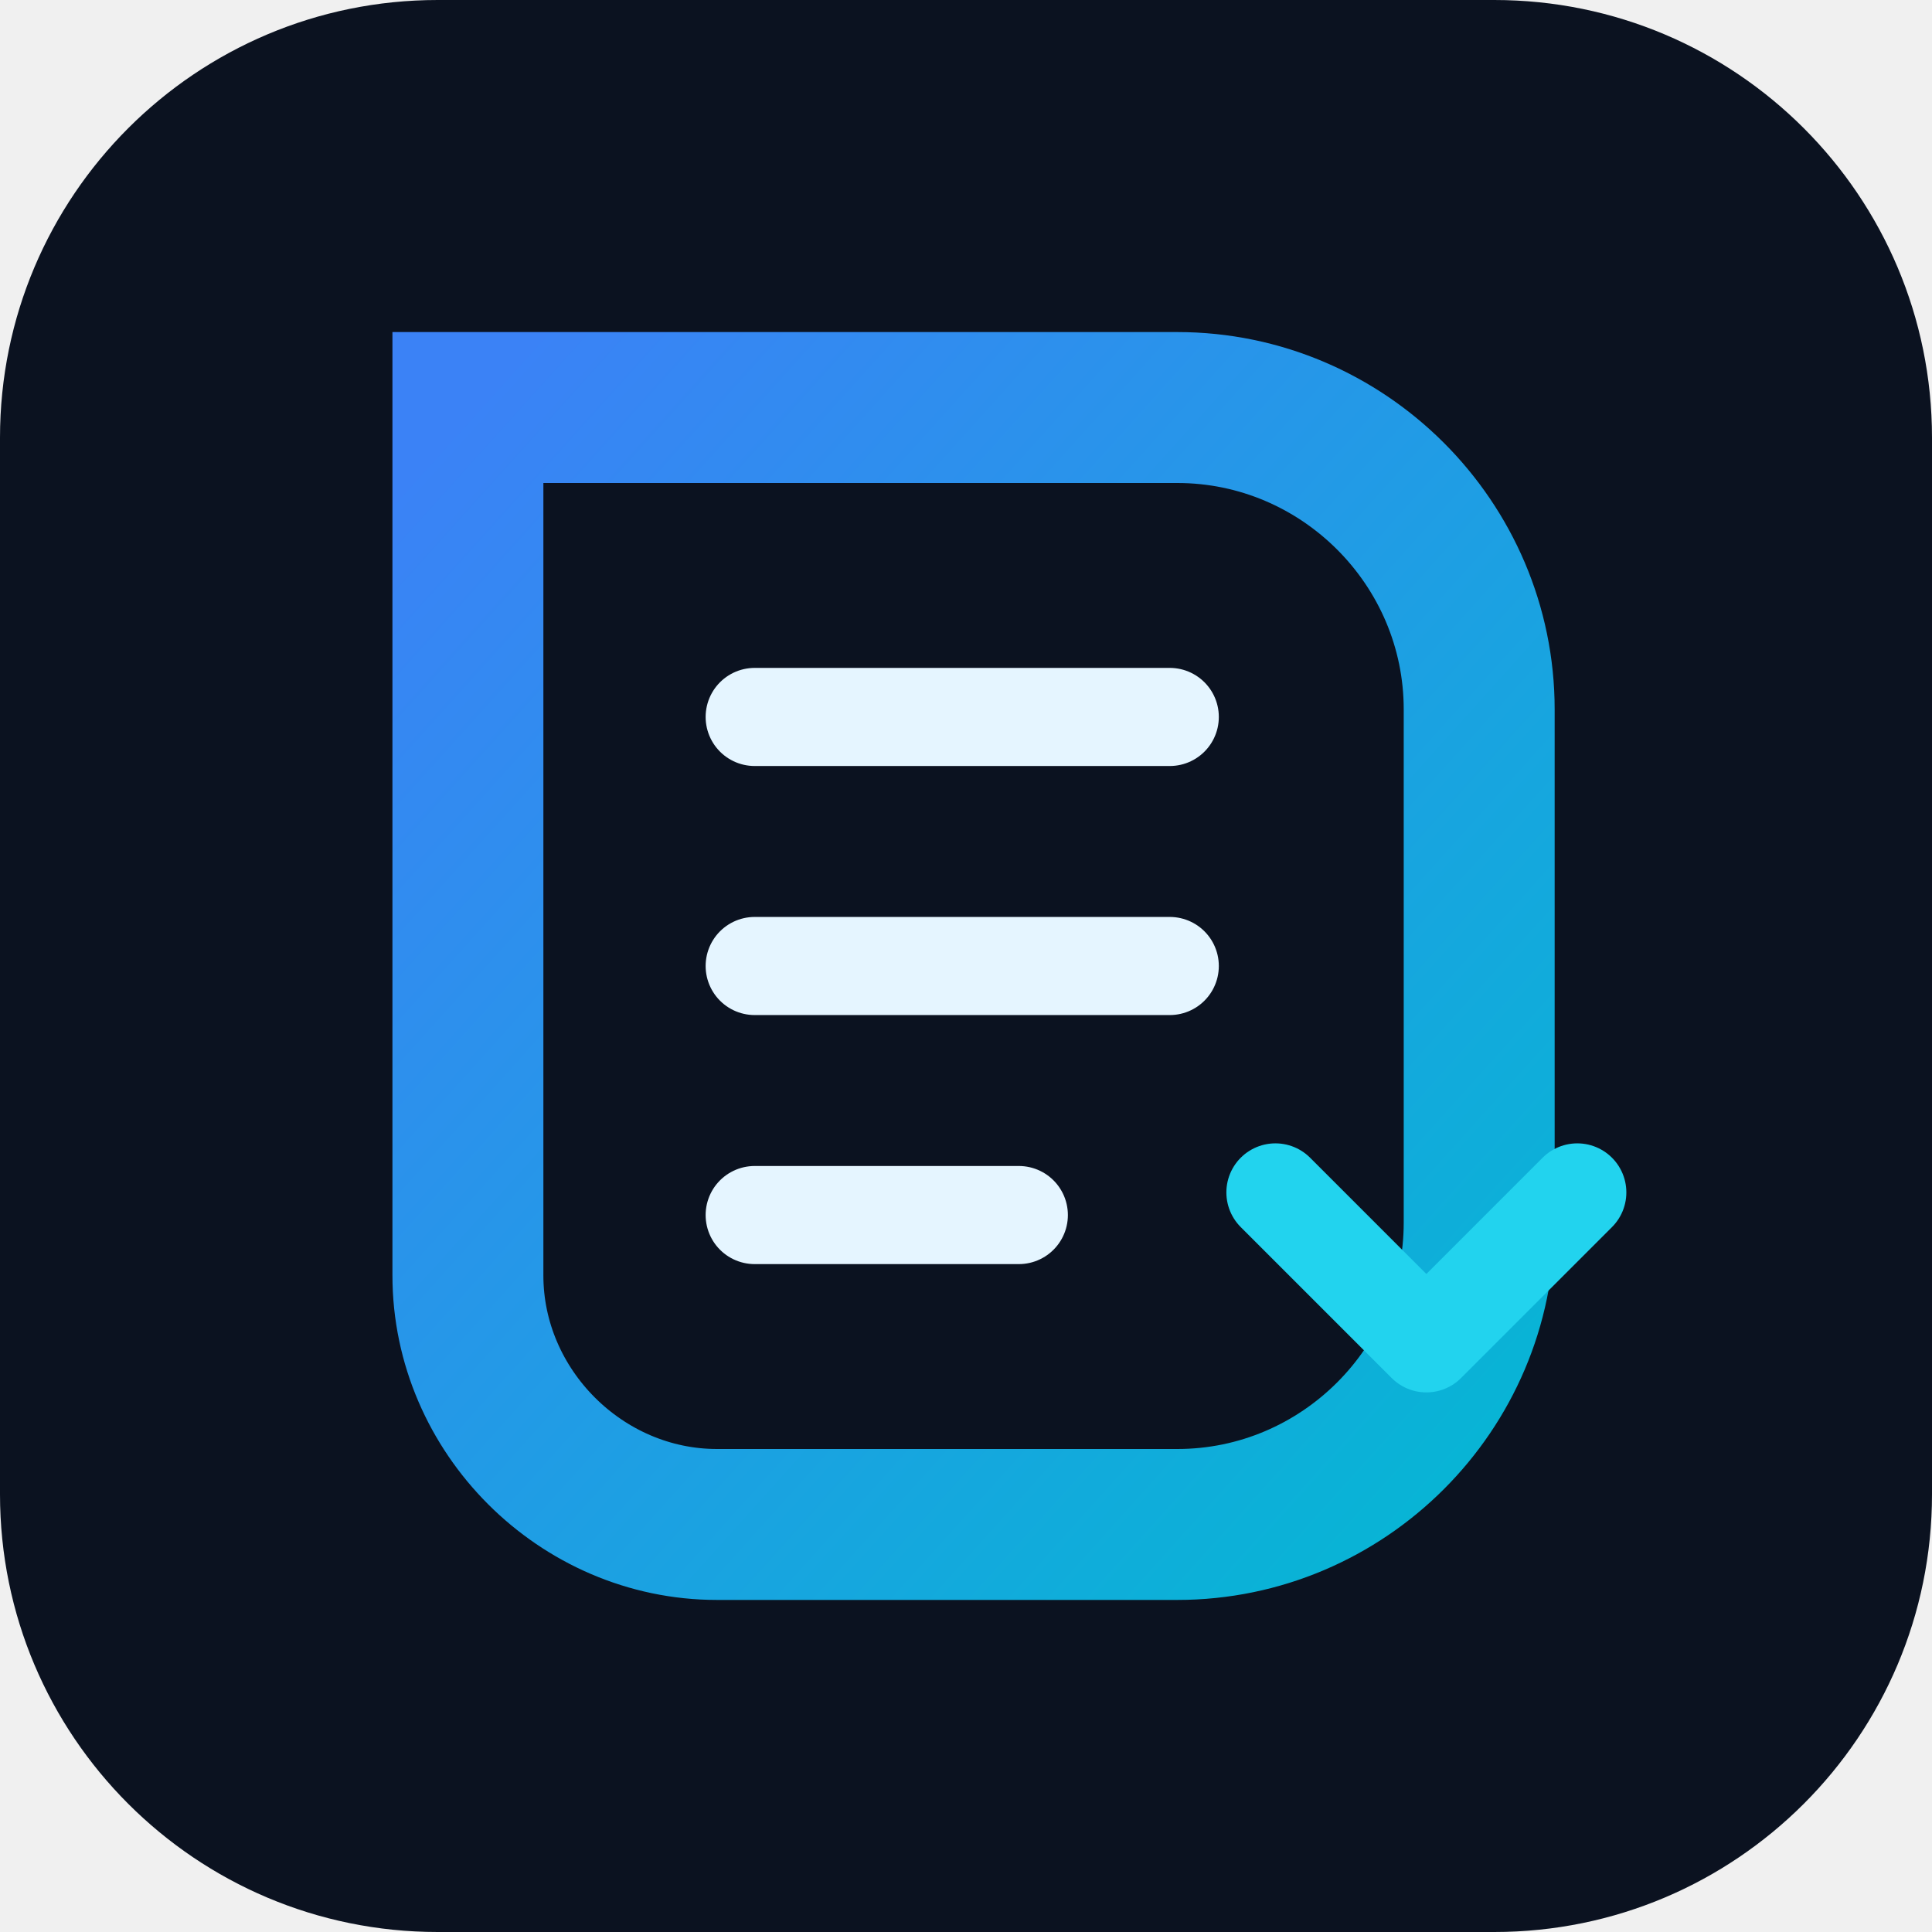
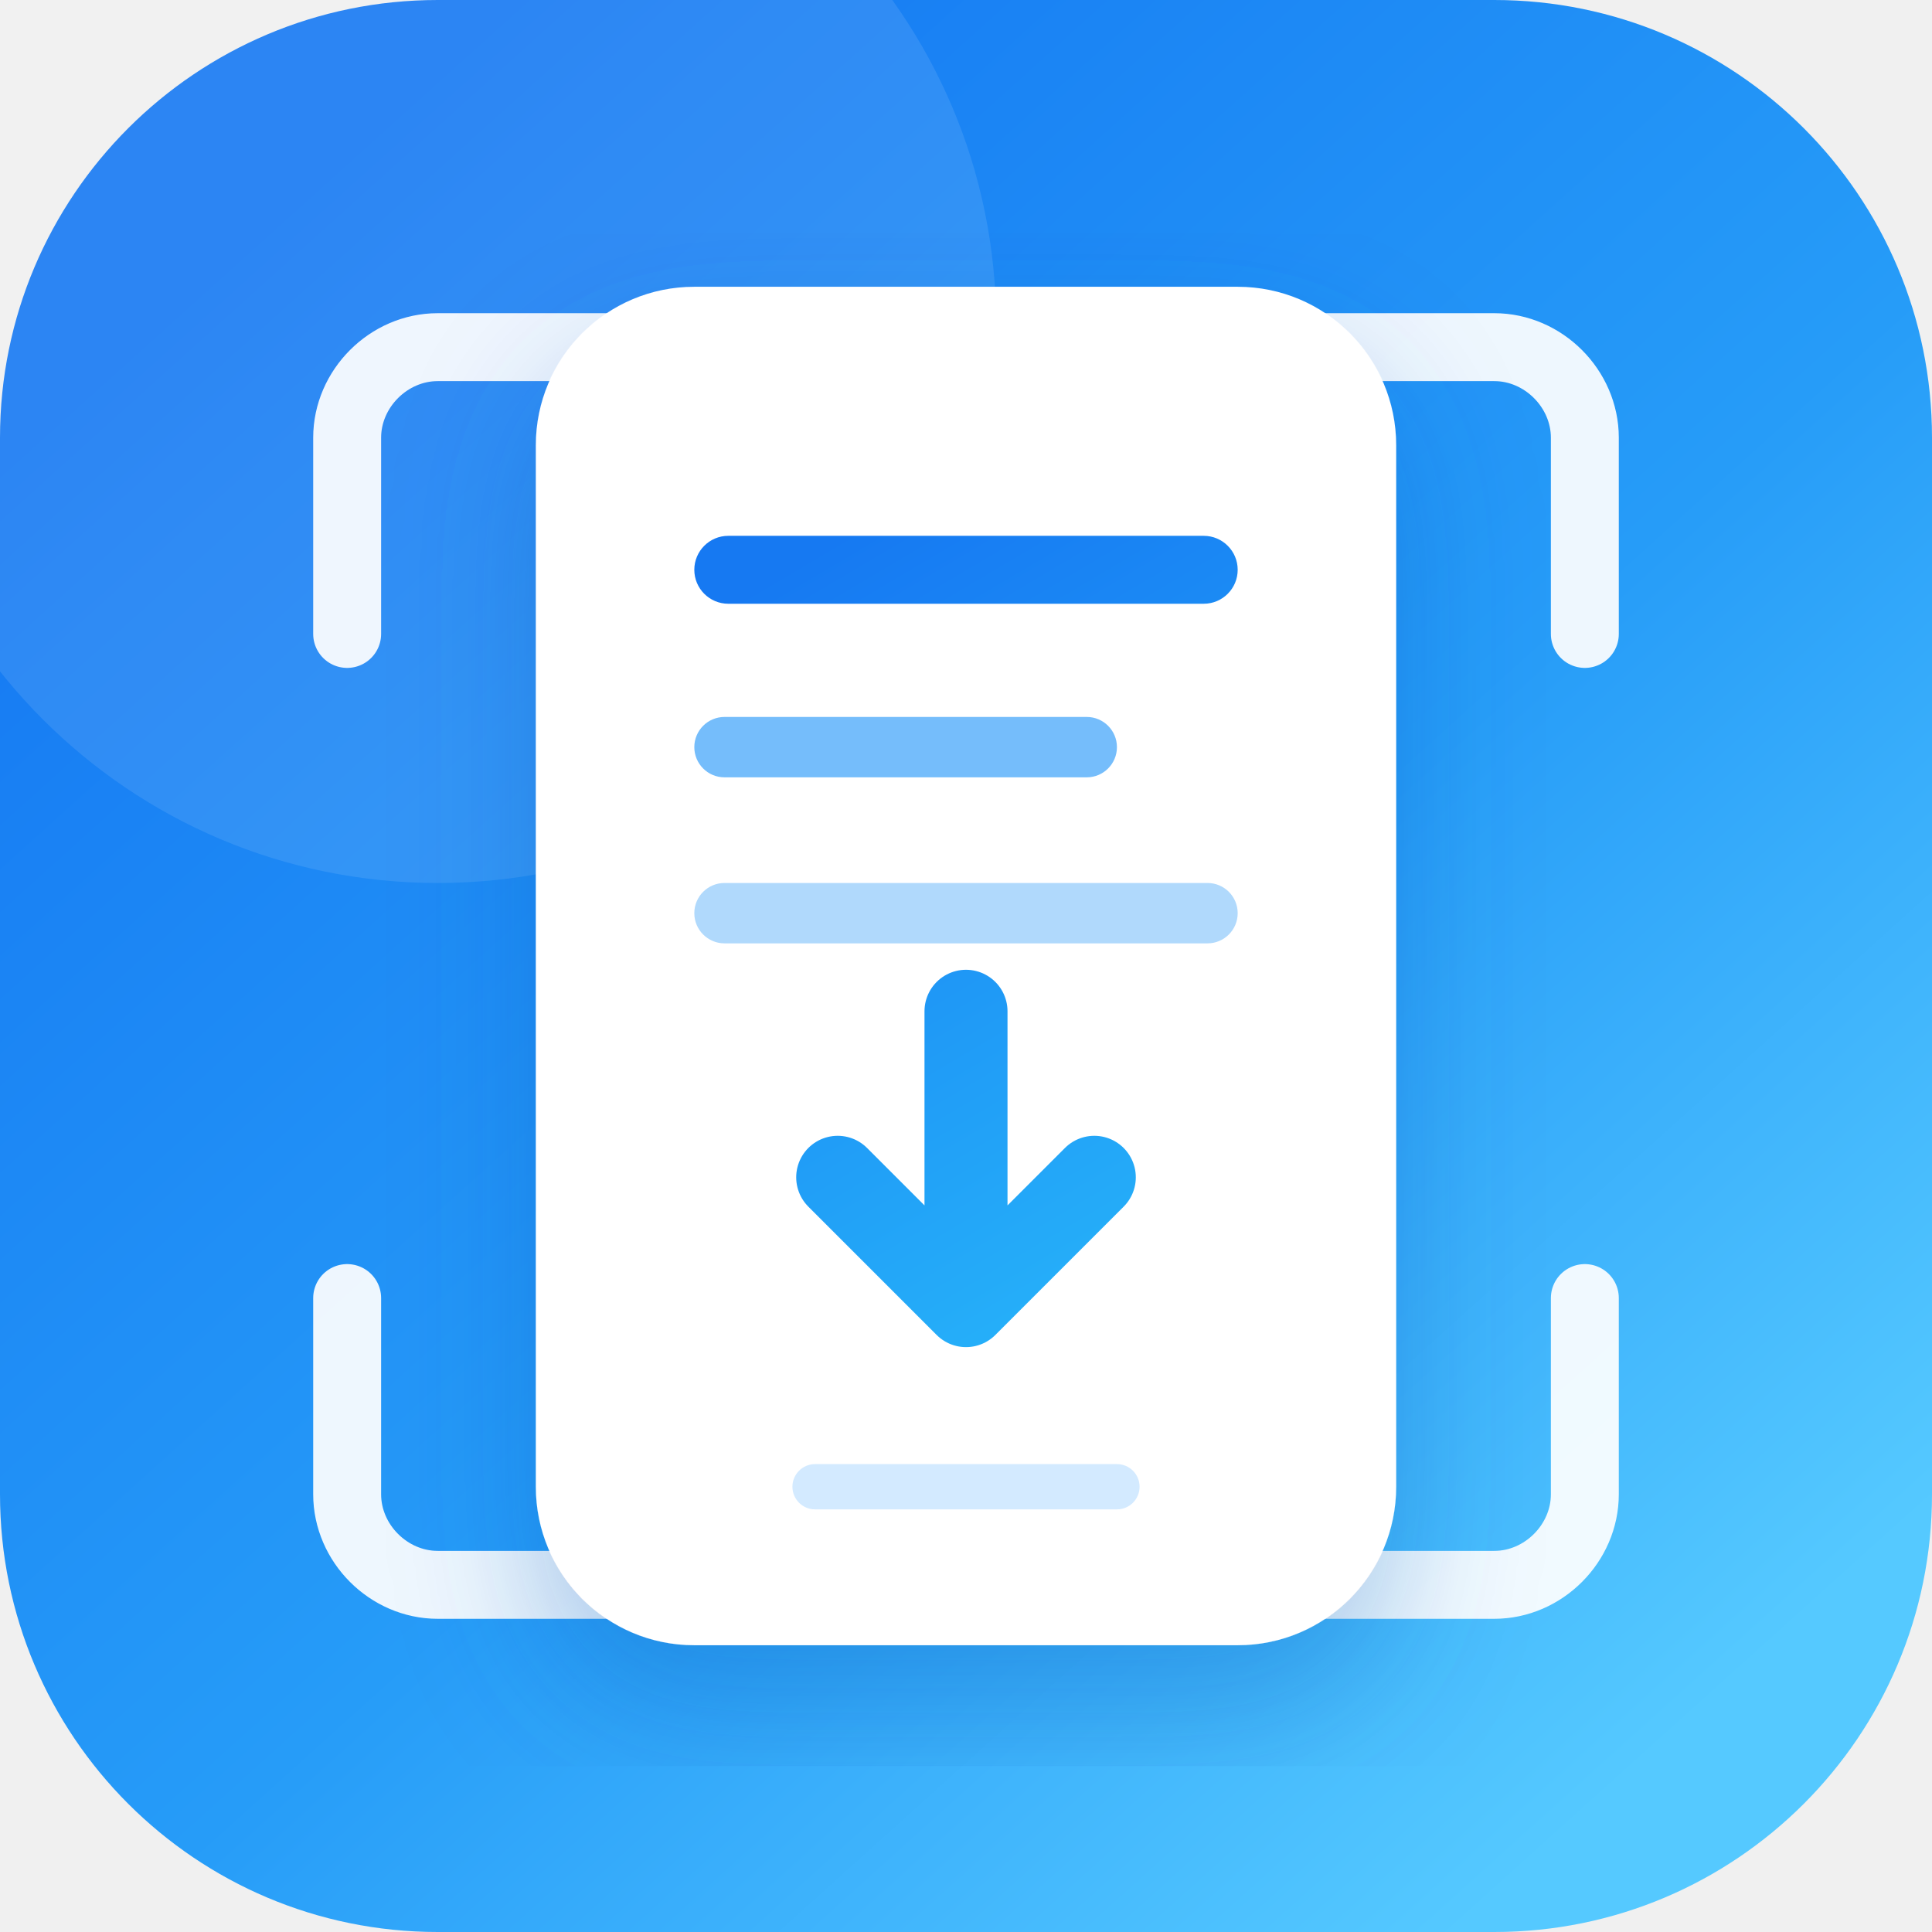
- <svg xmlns="http://www.w3.org/2000/svg" viewBox="0 0 256 256" role="img" aria-label="langShot">
+ <svg xmlns="http://www.w3.org/2000/svg" viewBox="0 0 512 512" role="img" aria-label="langShot">
  <defs>
-     <linearGradient id="g" x1="0" y1="0" x2="1" y2="1">
-       <stop offset="0" stop-color="#3b82f6" />
-       <stop offset="1" stop-color="#06b6d4" />
+     <linearGradient id="bg" x1="72" y1="56" x2="440" y2="464" gradientUnits="userSpaceOnUse">
+       <stop stop-color="#1578F2" />
+       <stop offset="0.56" stop-color="#269CF8" />
+       <stop offset="1" stop-color="#55C9FF" />
    </linearGradient>
+     <linearGradient id="ink" x1="196" y1="158" x2="318" y2="364" gradientUnits="userSpaceOnUse">
+       <stop stop-color="#1679F2" />
+       <stop offset="1" stop-color="#28B8FA" />
+     </linearGradient>
+     <filter id="shadow" x="80" y="44" width="352" height="424" filterUnits="userSpaceOnUse">
+       <feDropShadow dx="0" dy="18" stdDeviation="18" flood-color="#0755B8" flood-opacity="0.30" />
+     </filter>
  </defs>
-   <rect width="256" height="256" rx="58" fill="#0b1220" />
-   <path d="M62 54h94c22 0 40 18 40 40v68c0 22-18 40-40 40H95c-18 0-33-15-33-33V54Z" fill="none" stroke="url(#g)" stroke-width="20" />
-   <path d="M100 95h55M100 128h55M100 161h35" stroke="#e5f5ff" stroke-width="13" stroke-linecap="round" />
-   <path d="m169 158 20 20 20-20" fill="none" stroke="#22d3ee" stroke-width="13" stroke-linecap="round" stroke-linejoin="round" />
+   <rect width="512" height="512" rx="116" fill="url(#bg)" />
+   <circle cx="116" cy="86" r="148" fill="#FFFFFF" opacity="0.10" />
+   <path d="M92 168V116c0-13 11-24 24-24h52M344 92h52c13 0 24 11 24 24v52M420 344v52c0 13-11 24-24 24h-52M168 420h-52c-13 0-24-11-24-24v-52" fill="none" stroke="#FFFFFF" stroke-width="18" stroke-linecap="round" opacity="0.92" />
+   <g filter="url(#shadow)">
+     <rect x="142" y="76" width="228" height="360" rx="42" fill="#FFFFFF" />
+   </g>
+   <rect x="184" y="142" width="144" height="18" rx="9" fill="url(#ink)" />
+   <rect x="184" y="190" width="112" height="16" rx="8" fill="#75BDFB" />
+   <rect x="184" y="234" width="144" height="16" rx="8" fill="#B0D9FC" />
+   <path d="M256 268v78m0 0-34-34m34 34 34-34" fill="none" stroke="url(#ink)" stroke-width="22" stroke-linecap="round" stroke-linejoin="round" />
+   <rect x="210" y="388" width="92" height="12" rx="6" fill="#D3EAFF" />
</svg>
